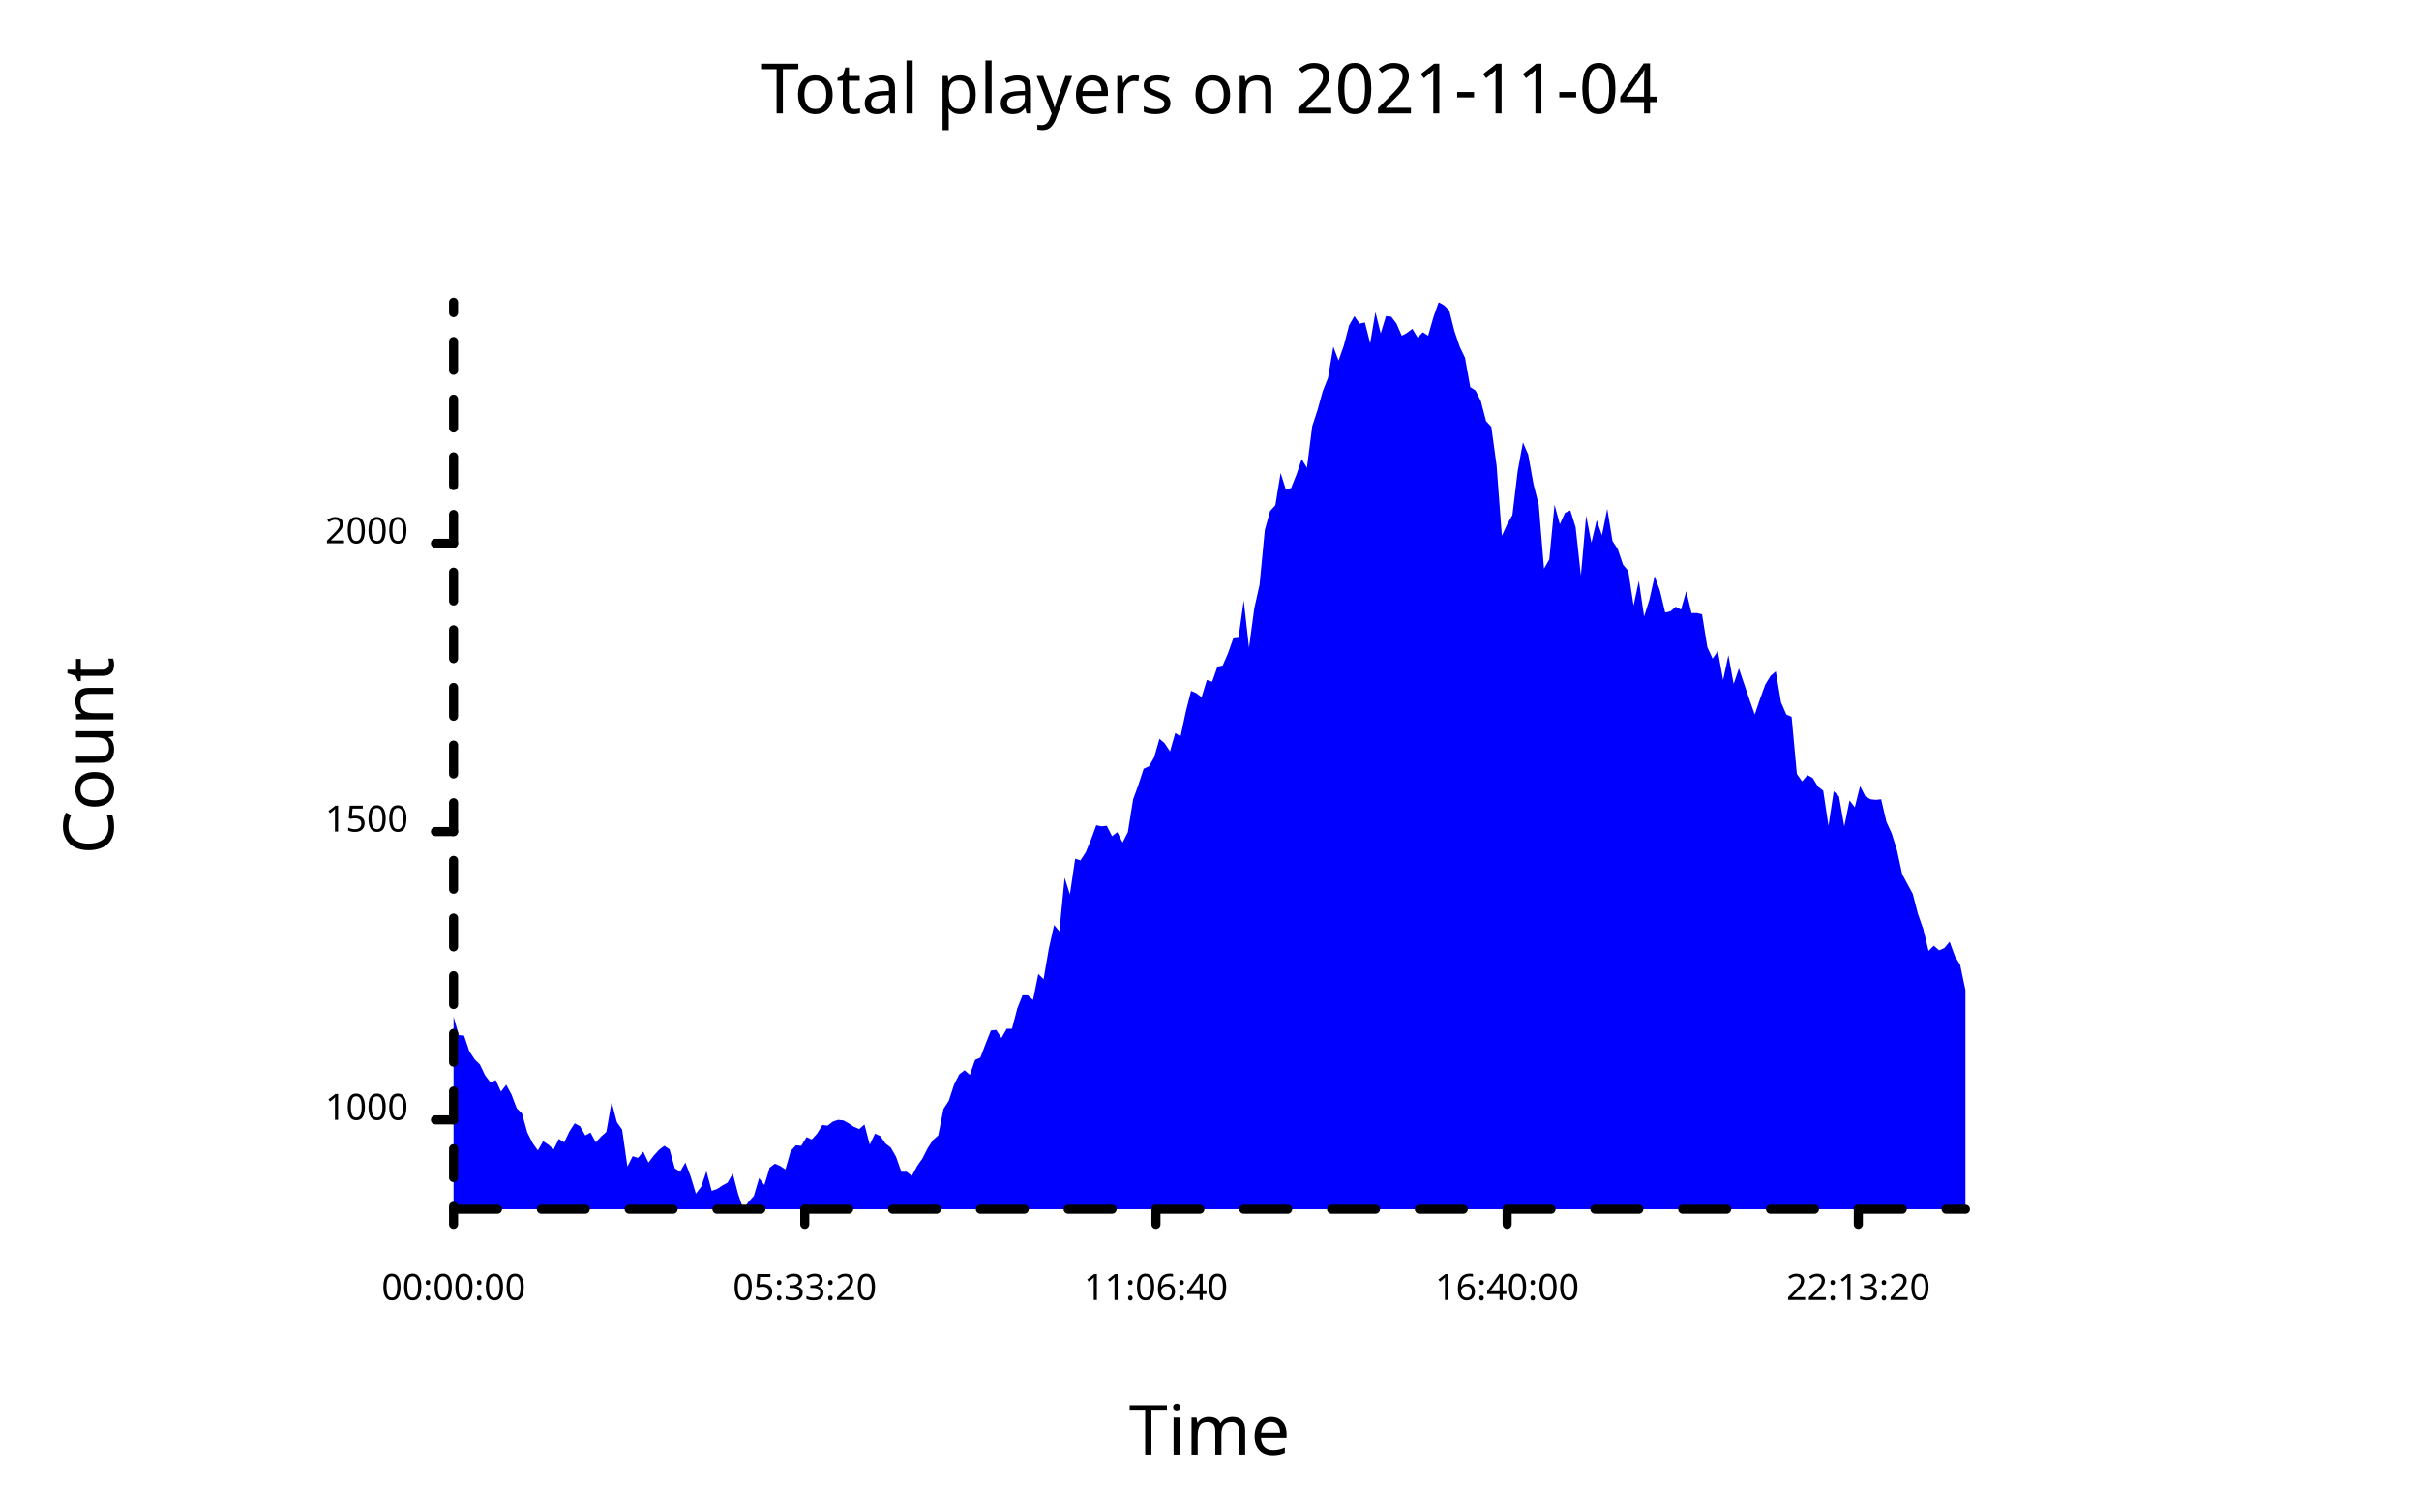
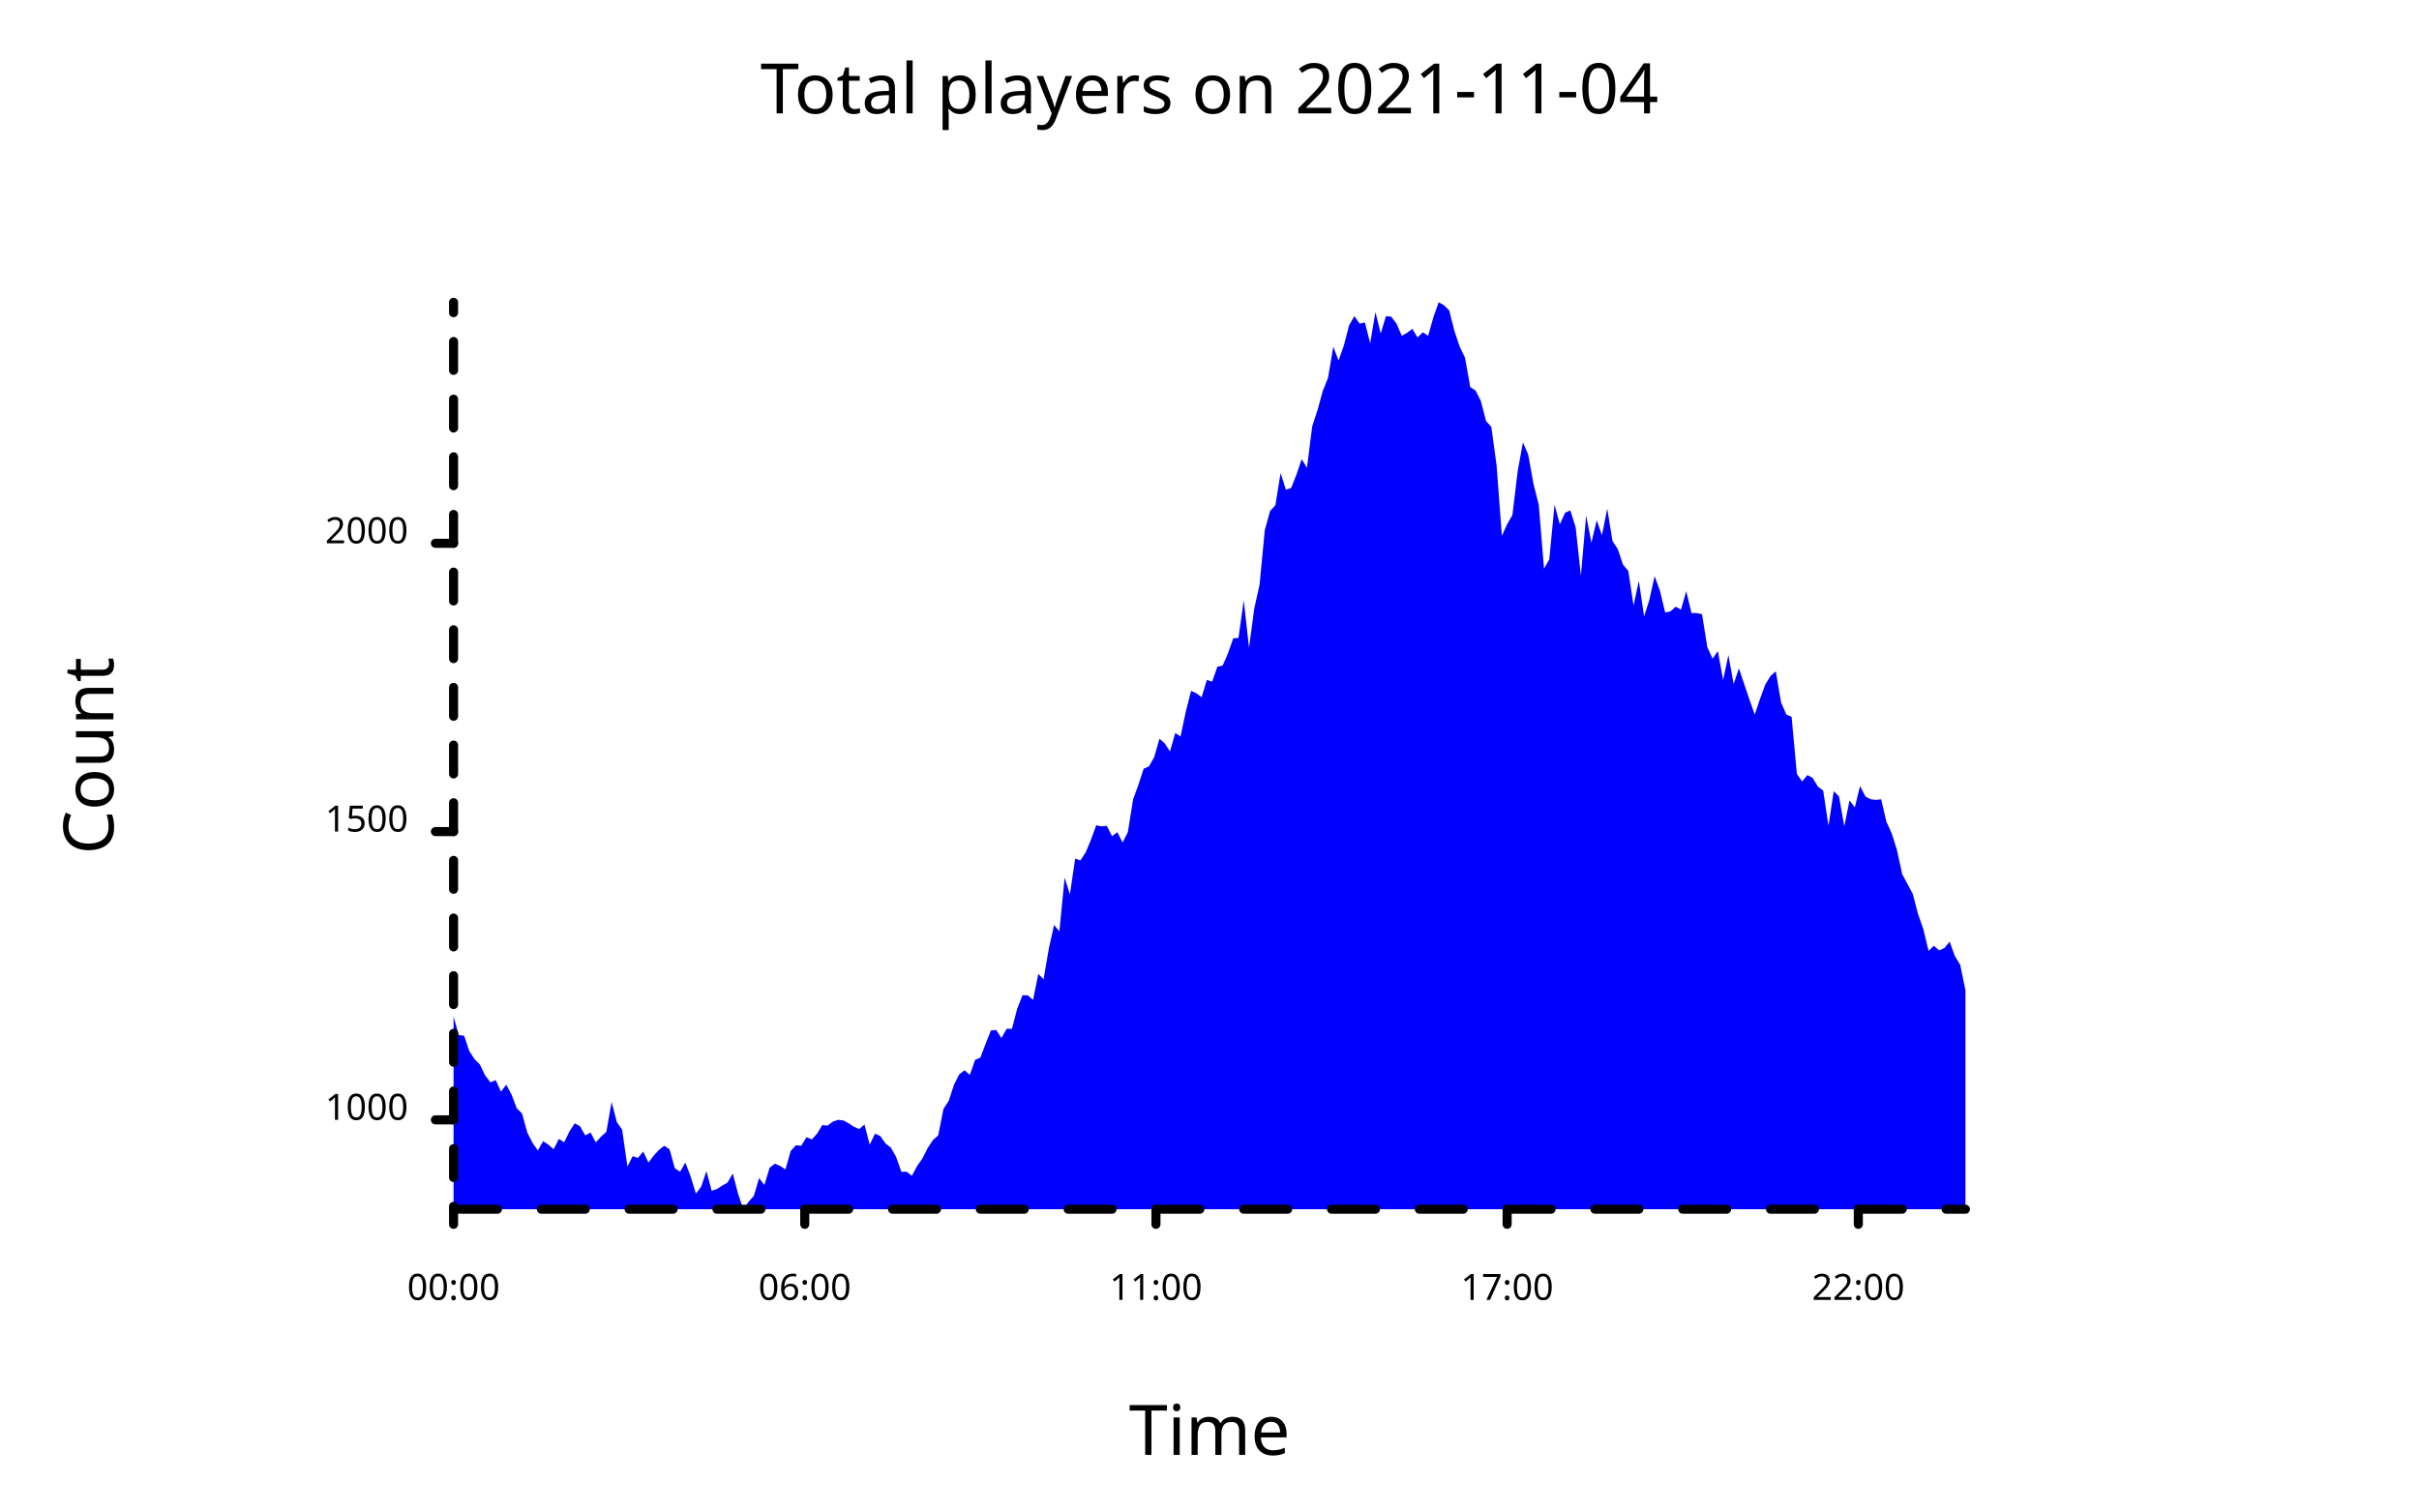
<svg xmlns="http://www.w3.org/2000/svg" class="poloto" width="800" height="500" viewBox="0 0 800 500">
  <style>.poloto { stroke-linecap:round; stroke-linejoin:round; font-family: 'Tahoma', sans-serif; background-color: AliceBlue;} .poloto_scatter{stroke-width:7} .poloto_line{stroke-width:2} .poloto_text{fill: black;} .poloto_axis_lines{stroke: black;stroke-width:3;fill:none;stroke-dasharray:none} .poloto0stroke{stroke:  blue;} .poloto1stroke{stroke:  red;} .poloto2stroke{stroke:  green;} .poloto3stroke{stroke:  gold;} .poloto4stroke{stroke:  aqua;} .poloto5stroke{stroke:  lime;} .poloto6stroke{stroke:  orange;} .poloto7stroke{stroke:  chocolate;} .poloto0fill{fill:blue;} .poloto1fill{fill:red;} .poloto2fill{fill:green;} .poloto3fill{fill:gold;} .poloto4fill{fill:aqua;} .poloto5fill{fill:lime;} .poloto6fill{fill:orange;} .poloto7fill{fill:chocolate;}</style>
  <text class="poloto_text poloto_legend_text" alignment-baseline="middle" text-anchor="start" font-size="large" x="675" y="100" />
  <path class="poloto_linefill poloto0fill" d=" M 150 400 L 150 336.3 L 151.742 342.403 L 153.484 342.594 L 155.226 347.743 L 156.969 350.413 L 158.711 352.13 L 160.453 355.753 L 162.195 358.042 L 163.937 357.279 L 165.679 361.093 L 167.422 358.805 L 169.164 362.047 L 170.906 366.624 L 172.648 368.341 L 174.39 374.634 L 176.132 378.067 L 177.875 380.547 L 179.617 377.495 L 181.359 378.64 L 183.101 380.165 L 184.843 376.732 L 186.585 377.877 L 188.328 374.253 L 190.07 371.583 L 191.812 372.537 L 193.554 375.588 L 195.296 374.634 L 197.038 377.877 L 198.78 375.969 L 200.523 374.444 L 202.265 364.526 L 204.007 371.202 L 205.749 373.681 L 207.491 385.887 L 209.233 382.454 L 210.976 383.026 L 212.718 380.928 L 214.46 384.552 L 216.202 382.263 L 217.944 380.356 L 219.686 379.021 L 221.429 380.165 L 223.171 386.459 L 224.913 387.603 L 226.655 384.552 L 228.397 389.129 L 230.139 394.851 L 231.882 392.562 L 233.624 387.413 L 235.366 393.897 L 237.108 393.325 L 238.85 392.181 L 240.592 391.227 L 242.334 388.175 L 244.077 394.851 L 245.819 400 L 247.561 397.521 L 249.303 395.613 L 251.045 389.701 L 252.787 391.99 L 254.53 386.268 L 256.272 384.933 L 258.014 385.696 L 259.756 386.84 L 261.498 380.737 L 263.24 378.83 L 264.983 379.021 L 266.725 376.16 L 268.467 376.923 L 270.209 375.016 L 271.951 372.155 L 273.693 372.346 L 275.436 371.011 L 277.178 370.439 L 278.92 370.629 L 280.662 371.583 L 282.404 372.727 L 284.146 373.49 L 285.889 371.964 L 287.631 378.64 L 289.373 375.016 L 291.115 375.779 L 292.857 378.258 L 294.599 379.593 L 296.341 382.645 L 298.084 387.603 L 299.826 387.603 L 301.568 388.938 L 303.31 385.696 L 305.052 383.217 L 306.794 379.784 L 308.537 377.114 L 310.279 375.588 L 312.021 366.815 L 313.763 364.145 L 315.505 358.805 L 317.247 355.372 L 318.99 354.037 L 320.732 355.563 L 322.474 350.604 L 324.216 349.841 L 325.958 345.264 L 327.7 340.877 L 329.443 340.687 L 331.185 343.357 L 332.927 340.305 L 334.669 340.305 L 336.411 333.63 L 338.153 329.243 L 339.895 329.243 L 341.638 330.769 L 343.38 322.187 L 345.122 323.903 L 346.864 313.795 L 348.606 305.976 L 350.348 308.074 L 352.091 290.337 L 353.833 295.868 L 355.575 284.043 L 357.317 284.615 L 359.059 281.945 L 360.801 277.75 L 362.544 272.982 L 364.286 273.363 L 366.028 273.172 L 367.77 276.605 L 369.512 275.27 L 371.254 278.703 L 372.997 275.27 L 374.739 264.399 L 376.481 259.631 L 378.223 254.291 L 379.965 253.528 L 381.707 250.477 L 383.449 244.374 L 385.192 245.9 L 386.934 248.57 L 388.676 242.467 L 390.418 243.611 L 392.16 235.41 L 393.902 228.544 L 395.645 229.307 L 397.387 230.642 L 399.129 224.921 L 400.871 225.493 L 402.613 220.534 L 404.355 220.153 L 406.098 216.147 L 407.84 211.189 L 409.582 210.998 L 411.324 198.601 L 413.066 214.24 L 414.808 201.271 L 416.551 193.452 L 418.293 175.334 L 420.035 169.04 L 421.777 167.133 L 423.519 156.453 L 425.261 161.983 L 427.003 161.411 L 428.746 157.025 L 430.488 151.875 L 432.23 154.736 L 433.972 141.004 L 435.714 135.664 L 437.456 129.371 L 439.199 124.984 L 440.941 114.685 L 442.683 119.263 L 444.425 114.304 L 446.167 107.629 L 447.909 104.577 L 449.652 107.057 L 451.394 106.675 L 453.136 113.541 L 454.878 103.242 L 456.62 110.299 L 458.362 104.577 L 460.105 104.768 L 461.847 107.057 L 463.589 111.062 L 465.331 110.108 L 467.073 108.773 L 468.815 111.634 L 470.557 109.917 L 472.3 111.062 L 474.042 104.959 L 475.784 100 L 477.526 100.954 L 479.268 102.67 L 481.01 109.536 L 482.753 114.685 L 484.495 118.309 L 486.237 128.036 L 487.979 129.18 L 489.721 132.613 L 491.463 139.288 L 493.206 141.195 L 494.948 153.973 L 496.69 177.241 L 498.432 173.427 L 500.174 170.375 L 501.916 155.88 L 503.659 146.345 L 505.401 150.35 L 507.143 160.076 L 508.885 166.942 L 510.627 188.112 L 512.369 185.06 L 514.111 166.942 L 515.854 173.427 L 517.596 169.612 L 519.338 168.849 L 521.08 174.38 L 522.822 190.401 L 524.564 170.566 L 526.307 179.53 L 528.049 172.092 L 529.791 177.05 L 531.533 168.277 L 533.275 178.957 L 535.017 181.627 L 536.76 186.777 L 538.502 188.875 L 540.244 200.318 L 541.986 192.117 L 543.728 203.942 L 545.47 198.411 L 547.213 190.591 L 548.955 195.359 L 550.697 202.606 L 552.439 202.225 L 554.181 200.699 L 555.923 201.653 L 557.666 195.55 L 559.408 202.797 L 561.15 202.797 L 562.892 203.179 L 564.634 214.05 L 566.376 217.864 L 568.118 215.385 L 569.861 224.921 L 571.603 216.72 L 573.345 226.256 L 575.087 221.106 L 576.829 226.256 L 578.571 231.405 L 580.314 236.364 L 582.056 231.214 L 583.798 226.446 L 585.54 223.586 L 587.282 222.06 L 589.024 232.359 L 590.767 236.364 L 592.509 237.127 L 594.251 256.008 L 595.993 258.487 L 597.735 256.389 L 599.477 257.343 L 601.22 260.203 L 602.962 261.538 L 604.704 273.172 L 606.446 261.729 L 608.188 263.446 L 609.93 273.363 L 611.672 264.781 L 613.415 267.069 L 615.157 260.013 L 616.899 263.446 L 618.641 264.399 L 620.383 264.59 L 622.125 264.399 L 623.868 271.837 L 625.61 275.652 L 627.352 281.182 L 629.094 289.193 L 630.836 292.435 L 632.578 295.677 L 634.321 302.352 L 636.063 307.311 L 637.805 314.558 L 639.547 312.842 L 641.289 314.367 L 643.031 313.605 L 644.774 311.507 L 646.516 316.275 L 648.258 319.135 L 650 327.527 L 650 400 Z" />
  <text class="poloto_labels poloto_text poloto_title" alignment-baseline="start" text-anchor="middle" font-size="x-large" x="400" y="37.5">Total players on 2021-11-04</text>
  <text class="poloto_labels poloto_text poloto_xname" alignment-baseline="start" text-anchor="middle" font-size="x-large" x="400" y="481.25">Time</text>
  <text class="poloto_labels poloto_text poloto_yname" alignment-baseline="start" text-anchor="middle" font-size="x-large" transform="rotate(-90,37.5,250)" x="37.5" y="250">Count</text>
  <line class="poloto_axis_lines" stroke="black" x1="150" x2="150" y1="400" y2="405" />
-   <text class="poloto_tick_labels poloto_text" alignment-baseline="start" text-anchor="middle" x="150" y="430"> 00:00:00</text>
+   <text class="poloto_tick_labels poloto_text" alignment-baseline="start" text-anchor="middle" x="150" y="430"> 00:00</text>
  <line class="poloto_axis_lines" stroke="black" x1="266.144" x2="266.144" y1="400" y2="405" />
-   <text class="poloto_tick_labels poloto_text" alignment-baseline="start" text-anchor="middle" x="266.144" y="430"> 05:33:20</text>
+   <text class="poloto_tick_labels poloto_text" alignment-baseline="start" text-anchor="middle" x="266.144" y="430"> 06:00</text>
  <line class="poloto_axis_lines" stroke="black" x1="382.288" x2="382.288" y1="400" y2="405" />
-   <text class="poloto_tick_labels poloto_text" alignment-baseline="start" text-anchor="middle" x="382.288" y="430"> 11:06:40</text>
+   <text class="poloto_tick_labels poloto_text" alignment-baseline="start" text-anchor="middle" x="382.288" y="430"> 11:00</text>
  <line class="poloto_axis_lines" stroke="black" x1="498.432" x2="498.432" y1="400" y2="405" />
-   <text class="poloto_tick_labels poloto_text" alignment-baseline="start" text-anchor="middle" x="498.432" y="430"> 16:40:00</text>
+   <text class="poloto_tick_labels poloto_text" alignment-baseline="start" text-anchor="middle" x="498.432" y="430"> 17:00</text>
  <line class="poloto_axis_lines" stroke="black" x1="614.576" x2="614.576" y1="400" y2="405" />
-   <text class="poloto_tick_labels poloto_text" alignment-baseline="start" text-anchor="middle" x="614.576" y="430"> 22:13:20</text>
+   <text class="poloto_tick_labels poloto_text" alignment-baseline="start" text-anchor="middle" x="614.576" y="430"> 22:00</text>
  <line class="poloto_axis_lines" stroke="black" x1="150" x2="144" y1="370.439" y2="370.439" />
  <text class="poloto_tick_labels poloto_text" alignment-baseline="middle" text-anchor="end" x="135" y="370.439"> 1000</text>
  <line class="poloto_axis_lines" stroke="black" x1="150" x2="144" y1="275.079" y2="275.079" />
  <text class="poloto_tick_labels poloto_text" alignment-baseline="middle" text-anchor="end" x="135" y="275.079"> 1500</text>
  <line class="poloto_axis_lines" stroke="black" x1="150" x2="144" y1="179.72" y2="179.72" />
  <text class="poloto_tick_labels poloto_text" alignment-baseline="middle" text-anchor="end" x="135" y="179.72"> 2000</text>
  <path stroke="black" fill="none" class="poloto_axis_lines" style="stroke-dasharray:14.518;stroke-dashoffset:-0;" d=" M 150 400 L 650 400" />
  <path stroke="black" fill="none" class="poloto_axis_lines" style="stroke-dasharray:9.536;stroke-dashoffset:-29.561;" d=" M 150 400 L 150 100" />
</svg>
